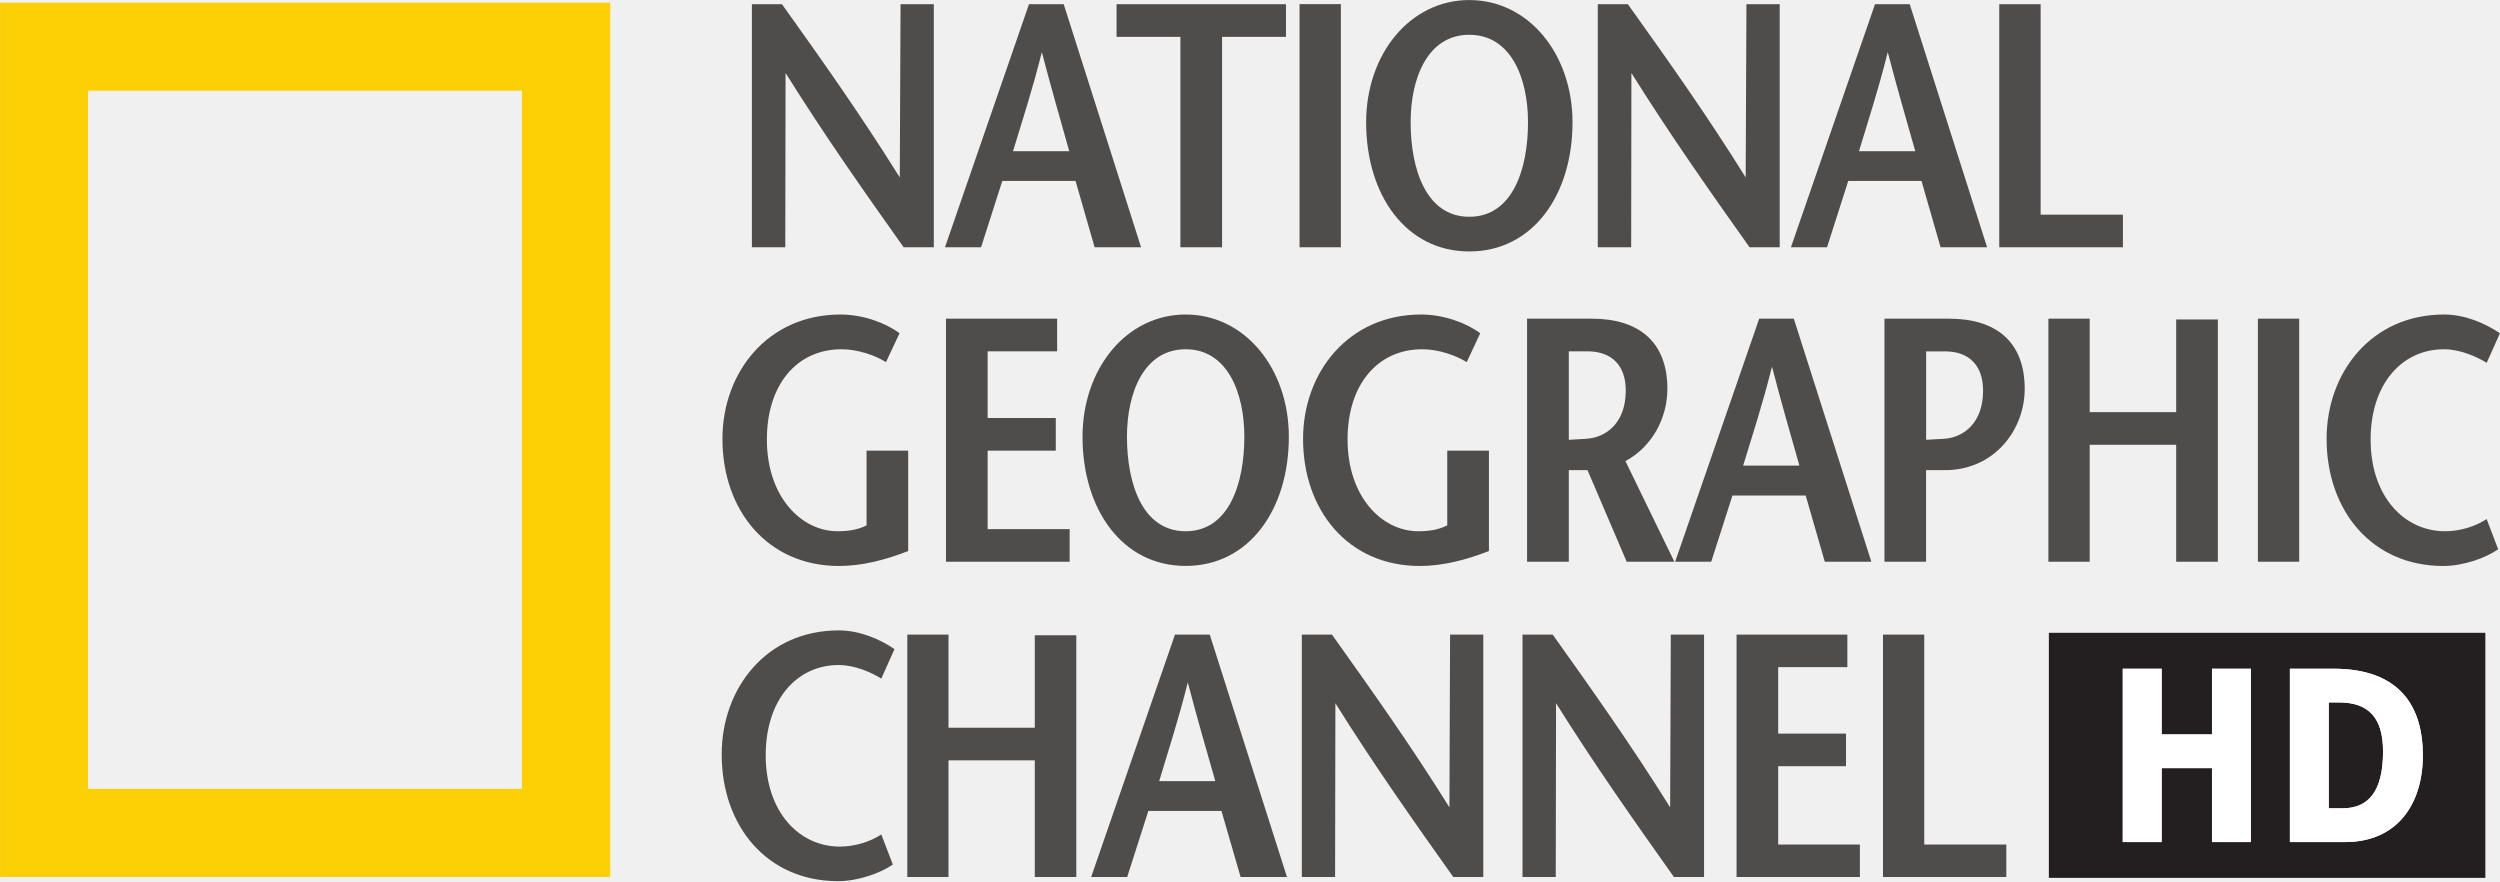
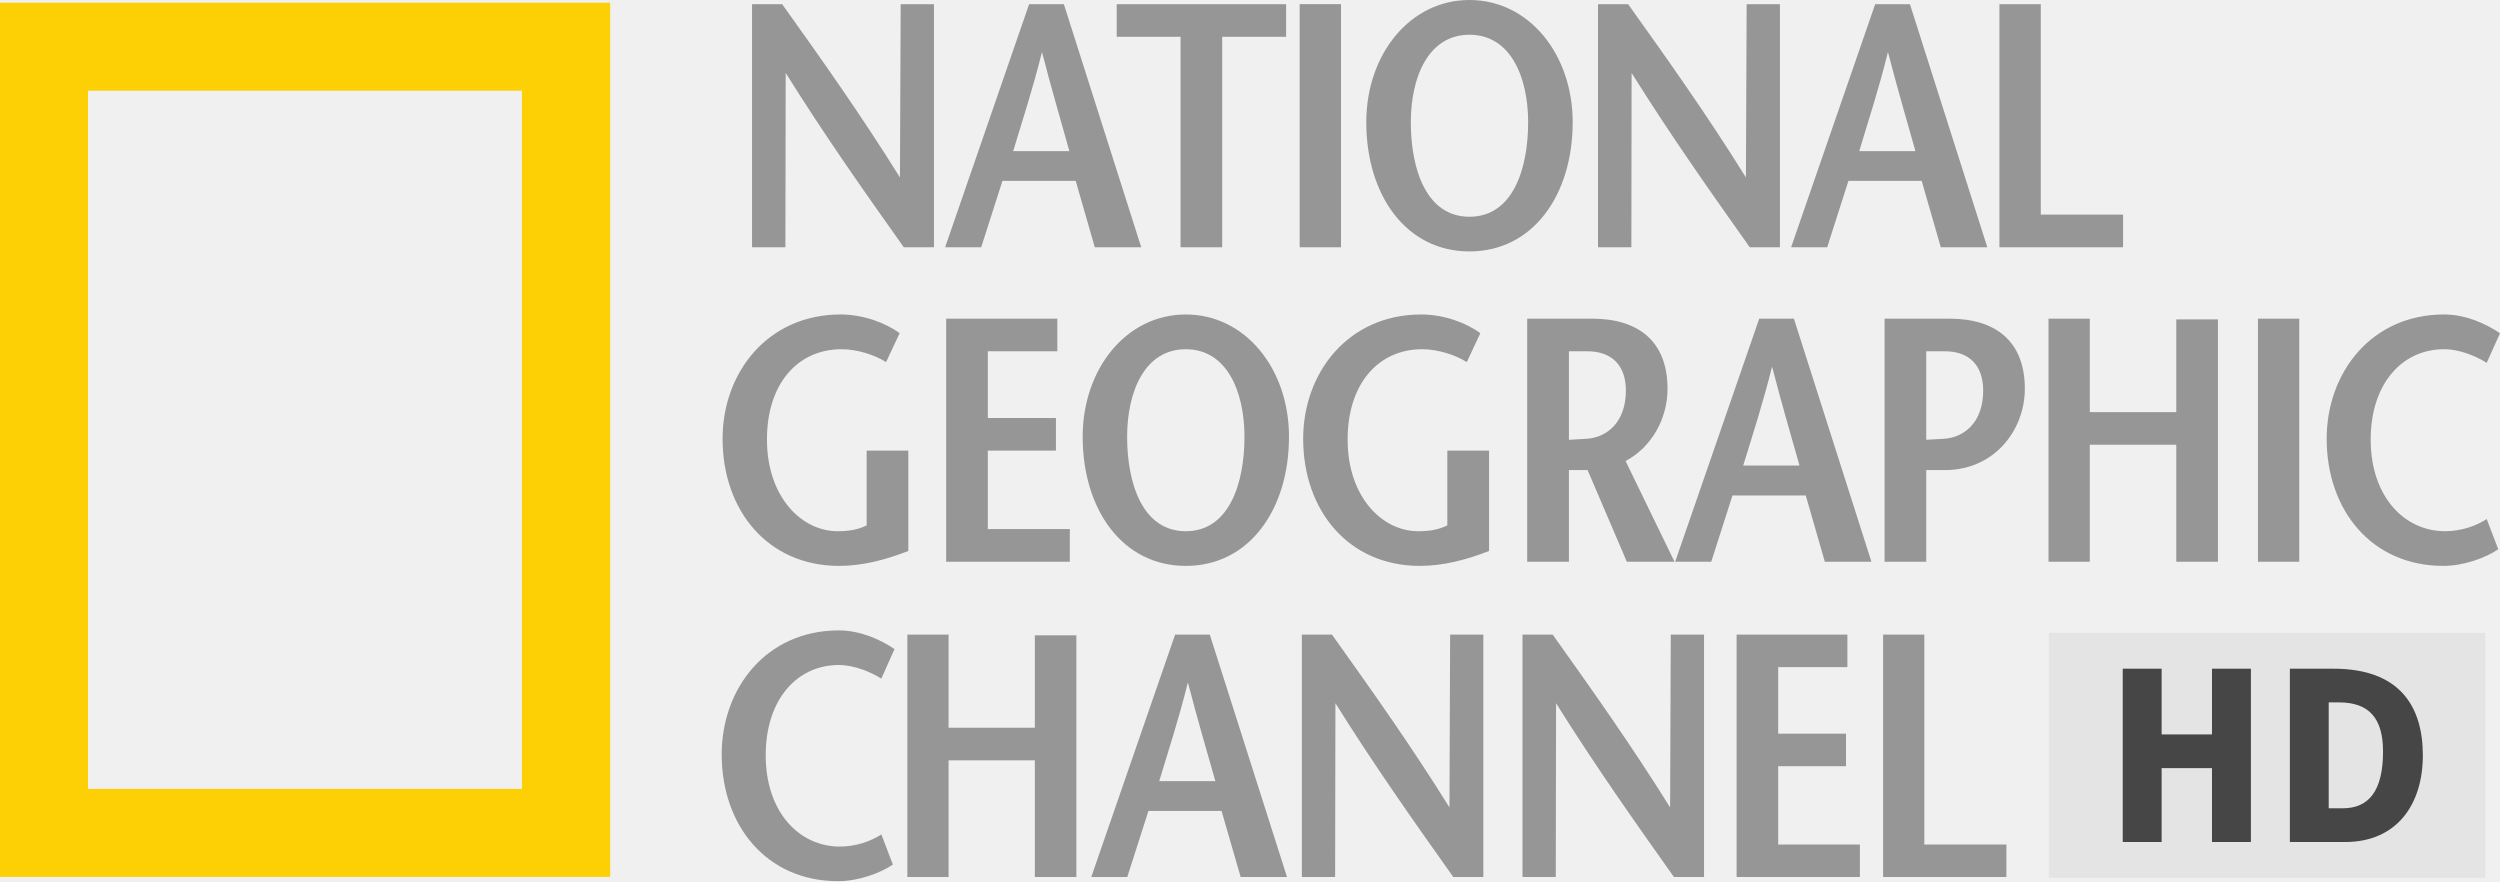
<svg xmlns="http://www.w3.org/2000/svg" version="1.0" width="1024" height="360.931" id="svg14620">
  <defs id="defs14622" />
-   <g transform="translate(-328.734,-510.4602)" id="layer1">
-     <g transform="matrix(24.07613,0,0,24.07613,-8741.064,-21861.856)" id="g14614">
-       <path d="m 378.21,942.653 7.383,0 0,-11.878 -7.383,0 0,11.878 z m 8.884,1.498 -10.38,0 0,-14.873 10.38,0 0,14.873 z" id="path2462" style="fill:#fdd005;fill-opacity:1;fill-rule:nonzero;stroke:none" />
-       <path d="m 416.331,941.182 0.175,0 c 0.506,0 0.749,0.264 0.749,0.835 0,0.691 -0.258,0.966 -0.688,0.966 l -0.236,0 0,-1.801 z m -4.761,-1.184 7.426,0 0,4.169 -7.426,0 0,-4.169 z m 1.919,1.728 0,-1.117 -0.662,0 0,2.949 0.662,0 0,-1.258 0.856,0 0,1.258 0.662,0 0,-2.949 -0.662,0 0,1.117 -0.856,0 z m 2.924,-1.117 -0.743,0 0,2.949 0.941,0 c 0.882,0 1.321,-0.644 1.321,-1.474 0,-0.84 -0.398,-1.475 -1.52,-1.475" id="path2464" style="fill:#231f20;fill-opacity:1;fill-rule:evenodd;stroke:none" />
-       <path d="m 413.489,941.726 0.856,0 0,-1.117 0.662,0 0,2.949 -0.662,0 0,-1.258 -0.856,0 0,1.258 -0.662,0 0,-2.949 0.662,0 0,1.117 z m 2.924,-1.117 c 1.123,0 1.52,0.635 1.52,1.475 0,0.83 -0.439,1.474 -1.321,1.474 l -0.941,0 0,-2.949 0.743,0 z m -0.081,0.574 0,1.801 0.236,0 c 0.43,0 0.688,-0.275 0.688,-0.966 0,-0.571 -0.242,-0.835 -0.749,-0.835 l -0.175,0" id="path2466" style="fill:#ffffff;fill-opacity:1;fill-rule:nonzero;stroke:none" />
-       <path d="m 408.142,940.582 -1.177,0 0,1.131 1.154,0 0,0.554 -1.154,0 0,1.333 1.39,0 0,0.552 -2.098,0 0,-4.124 1.885,0 0,0.554 z m -2.439,3.57 -0.512,0 c -0.672,-0.948 -1.337,-1.89 -2.005,-2.956 l -0.005,2.956 -0.566,0 0,-4.124 0.514,0 c 0.671,0.943 1.336,1.88 1.998,2.94 l 0.011,-2.94 0.566,0 0,4.124 z m -3.755,0 -0.511,0 c -0.672,-0.948 -1.339,-1.89 -2.005,-2.956 l -0.005,2.956 -0.566,0 0,-4.124 0.512,0 c 0.671,0.943 1.339,1.88 1.999,2.94 l 0.011,-2.94 0.565,0 0,4.124 z m -5.244,-4.124 0.59,0 1.314,4.124 -0.789,0 -0.325,-1.124 -1.244,0 -0.36,1.124 -0.613,0 1.426,-4.124 z m -0.27,2.493 0.955,0 c -0.155,-0.542 -0.302,-1.044 -0.468,-1.679 -0.159,0.635 -0.324,1.136 -0.487,1.679 z m -1.41,1.631 -0.706,0 0,-1.985 -1.468,0 0,1.985 -0.701,0 0,-4.124 0.701,0 0,1.585 1.468,0 0,-1.573 0.706,0 0,4.111 z m -3.317,-3.375 c -0.17,-0.106 -0.454,-0.231 -0.725,-0.231 -0.718,0 -1.242,0.596 -1.242,1.534 0,0.978 0.578,1.555 1.261,1.555 0.27,0 0.525,-0.089 0.706,-0.206 l 0.196,0.512 c -0.214,0.146 -0.59,0.282 -0.932,0.282 -1.214,0 -1.98,-0.943 -1.98,-2.156 0,-1.126 0.76,-2.11 1.991,-2.11 0.366,0 0.708,0.154 0.949,0.318 l -0.224,0.502 z m 27.311,-5.372 c -0.17,-0.107 -0.454,-0.231 -0.725,-0.231 -0.721,0 -1.249,0.596 -1.249,1.535 0,0.981 0.58,1.561 1.266,1.561 0.271,0 0.526,-0.089 0.708,-0.207 l 0.196,0.514 c -0.214,0.149 -0.591,0.284 -0.934,0.284 -1.218,0 -1.985,-0.945 -1.985,-2.163 0,-1.127 0.762,-2.115 1.998,-2.115 0.366,0 0.708,0.155 0.951,0.319 l -0.226,0.504 z m -3.189,3.384 -0.703,0 0,-4.135 0.703,0 0,4.135 z m -1.384,0 -0.709,0 0,-1.99 -1.471,0 0,1.99 -0.703,0 0,-4.135 0.703,0 0,1.59 1.471,0 0,-1.577 0.709,0 0,4.122 z m -4.963,0 -0.709,0 0,-4.135 1.105,0 c 0.791,0 1.281,0.39 1.281,1.194 0,0.696 -0.514,1.383 -1.359,1.383 l -0.319,0 0,1.559 z m 0,-2.075 c 0.055,-0.005 0.225,-0.01 0.295,-0.016 0.338,-0.018 0.674,-0.266 0.674,-0.821 0,-0.425 -0.235,-0.667 -0.65,-0.667 l -0.319,0 0,1.505 z m -2.841,-2.06 0.59,0 1.319,4.135 -0.792,0 -0.325,-1.127 -1.246,0 -0.361,1.127 -0.614,0 1.43,-4.135 z m -0.273,2.499 0.958,0 c -0.154,-0.542 -0.301,-1.045 -0.466,-1.683 -0.16,0.637 -0.325,1.14 -0.491,1.683 z m -1.169,1.636 -0.811,0 -0.667,-1.559 -0.318,0 0,1.559 -0.71,0 0,-4.135 1.105,0 c 0.792,0 1.282,0.39 1.282,1.194 0,0.496 -0.26,0.986 -0.714,1.229 l 0.833,1.712 z m -1.796,-3.58 0,1.506 c 0.059,-0.006 0.224,-0.011 0.295,-0.018 0.336,-0.018 0.674,-0.266 0.674,-0.821 0,-0.425 -0.236,-0.667 -0.656,-0.667 l -0.312,0 z m -1.359,1.69 0,1.708 c -0.379,0.147 -0.775,0.254 -1.176,0.254 -1.218,0 -1.986,-0.945 -1.986,-2.163 0,-1.127 0.769,-2.115 2.009,-2.115 0.385,0 0.769,0.142 1.005,0.319 l -0.23,0.491 c -0.19,-0.119 -0.486,-0.219 -0.757,-0.219 -0.755,0 -1.27,0.596 -1.27,1.535 0,0.981 0.59,1.561 1.2,1.561 0.189,0 0.347,-0.025 0.496,-0.1 l 0,-1.271 0.71,0 z m -5.159,1.961 c -1.081,0 -1.755,-0.963 -1.755,-2.197 0,-1.157 0.744,-2.08 1.755,-2.08 1.01,0 1.755,0.922 1.755,2.08 0,1.235 -0.674,2.197 -1.755,2.197 z m 0,-0.59 c 0.738,0 0.998,-0.815 0.998,-1.607 0,-0.761 -0.295,-1.489 -0.998,-1.489 -0.704,0 -0.999,0.728 -0.999,1.489 0,0.792 0.26,1.607 0.999,1.607 z m -2.186,-3.061 -1.183,0 0,1.135 1.159,0 0,0.555 -1.159,0 0,1.335 1.395,0 0,0.555 -2.104,0 0,-4.135 1.891,0 0,0.555 z m -2.535,1.69 0,1.708 c -0.379,0.147 -0.774,0.254 -1.176,0.254 -1.216,0 -1.984,-0.945 -1.984,-2.163 0,-1.127 0.767,-2.115 2.009,-2.115 0.383,0 0.767,0.142 1.004,0.319 l -0.231,0.491 c -0.188,-0.119 -0.484,-0.219 -0.755,-0.219 -0.757,0 -1.271,0.596 -1.271,1.535 0,0.981 0.591,1.561 1.201,1.561 0.188,0 0.347,-0.025 0.495,-0.1 l 0,-1.271 0.709,0 z m 18.562,-7.595 0.704,0 0,3.58 1.4,0 0,0.555 -2.104,0 0,-4.135 z m -2.114,0 0.591,0 1.316,4.135 -0.791,0 -0.325,-1.129 -1.246,0 -0.361,1.129 -0.614,0 1.43,-4.135 z m -0.271,2.5 0.956,0 c -0.154,-0.545 -0.301,-1.046 -0.468,-1.685 -0.159,0.639 -0.325,1.14 -0.489,1.685 z m -1.349,1.635 -0.514,0 c -0.674,-0.95 -1.341,-1.896 -2.01,-2.965 l -0.004,2.965 -0.568,0 0,-4.135 0.512,0 c 0.675,0.945 1.343,1.885 2.004,2.947 l 0.013,-2.947 0.566,0 0,4.135 z m -5.282,0.071 c -1.081,0 -1.755,-0.963 -1.755,-2.197 0,-1.159 0.745,-2.08 1.755,-2.08 1.011,0 1.756,0.921 1.756,2.08 0,1.235 -0.674,2.197 -1.756,2.197 z m 0,-0.59 c 0.74,0 0.999,-0.816 0.999,-1.607 0,-0.762 -0.295,-1.489 -0.999,-1.489 -0.703,0 -0.998,0.726 -0.998,1.489 0,0.791 0.26,1.607 0.998,1.607 z m -2.185,0.519 -0.703,0 0,-4.136 0.703,0 0,4.136 z m -2.73,0 0,-3.58 -1.086,0 0,-0.555 2.882,0 0,0.555 -1.087,0 0,3.58 -0.709,0 z m -2.576,-4.135 0.591,0 1.316,4.135 -0.79,0 -0.325,-1.129 -1.246,0 -0.361,1.129 -0.614,0 1.429,-4.135 z m -0.271,2.5 0.956,0 c -0.152,-0.545 -0.3,-1.046 -0.466,-1.685 -0.16,0.639 -0.325,1.14 -0.49,1.685 z m -1.347,1.635 -0.514,0 c -0.674,-0.95 -1.341,-1.896 -2.009,-2.965 l -0.005,2.965 -0.568,0 0,-4.135 0.512,0 c 0.675,0.945 1.341,1.885 2.004,2.947 l 0.013,-2.947 0.566,0 0,4.135 z m 16.148,6.59 0.701,0 0,3.571 1.396,0 0,0.552 -2.098,0 0,-4.124" id="path2468" style="fill:#4f4c4c;fill-opacity:1;fill-rule:nonzero;stroke:none" />
-     </g>
+   <g id="g4150">
+     <path style="fill:#fdd005;fill-opacity:1;fill-rule:nonzero;stroke:none" id="path2462" d="m 36.036,323.132 177.742,0 0,-285.973 -177.742,0 0,285.973 z m 213.886,36.054 -249.922,0 0,-358.072 249.922,0 0,358.072 z" />
+     <path style="fill:#e4e4e4;fill-opacity:1;fill-rule:evenodd;stroke:none" id="path2464" d="m 953.848,287.71 4.213,0 c 12.189,0 18.027,6.35 18.027,20.104 0,16.643 -6.2,23.264 -16.552,23.264 l -5.688,0 0,-43.367 z m -114.632,-28.5 178.789,0 0,100.373 -178.789,0 0,-100.373 z m 46.196,41.592 0,-26.905 -15.95,0 0,70.994 15.95,0 0,-30.276 20.615,0 0,30.276 15.95,0 0,-70.994 -15.95,0 0,26.905 -20.615,0 z m 70.393,-26.905 -17.877,0 0,70.994 22.662,0 c 21.247,0 31.811,-15.499 31.811,-35.482 0,-20.224 -9.57,-35.512 -36.596,-35.512" />
+     <path style="fill:#464646;fill-opacity:1;fill-rule:nonzero;stroke:none" id="path2466" d="m 885.412,300.801 20.615,0 0,-26.905 15.95,0 0,70.994 -15.95,0 0,-30.276 -20.615,0 0,30.276 -15.95,0 0,-70.994 15.95,0 0,26.905 z m 70.393,-26.905 c 27.025,0 36.596,15.288 36.596,35.512 0,19.983 -10.563,35.482 -31.811,35.482 l -22.662,0 0,-70.994 17.877,0 z m -1.957,13.814 0,43.367 5.688,0 c 10.353,0 16.552,-6.621 16.552,-23.264 0,-13.753 -5.838,-20.104 -18.027,-20.104 l -4.213,0" />
+     <path style="fill:#969696;fill-opacity:1;fill-rule:nonzero;stroke:none" id="path2468" d="m 756.695,273.264 -28.35,0 0,27.236 27.778,0 0,13.332 -27.778,0 0,32.081 33.466,0 0,13.302 -50.5,0 0,-99.284 45.384,0 0,13.332 z m -58.716,85.952 -12.339,0 c -16.191,-22.812 -32.202,-45.504 -48.273,-71.175 l -0.12,71.175 -13.633,0 0,-99.284 12.369,0 c 16.161,22.692 32.172,45.263 48.092,70.784 l 0.27,-70.784 13.633,0 0,99.284 z m -90.406,0 -12.309,0 c -16.191,-22.812 -32.232,-45.504 -48.273,-71.175 l -0.12,71.175 -13.633,0 0,-99.284 12.339,0 c 16.161,22.692 32.232,45.263 48.122,70.784 l 0.272,-70.784 13.603,0 0,99.284 z m -126.249,-99.284 14.205,0 31.63,99.284 -18.99,0 -7.825,-27.056 -29.945,0 -8.667,27.056 -14.747,0 34.339,-99.284 z m -6.501,60.01 22.993,0 c -3.732,-13.061 -7.283,-25.129 -11.256,-40.418 -3.822,15.288 -7.795,27.357 -11.737,40.418 z m -33.947,39.274 -17.004,0 0,-47.791 -35.332,0 0,47.791 -16.883,0 0,-99.284 16.883,0 0,38.161 35.332,0 0,-37.86 17.004,0 0,98.983 z m -79.873,-81.257 c -4.093,-2.558 -10.925,-5.568 -17.455,-5.568 -17.275,0 -29.915,14.355 -29.915,36.927 0,23.534 13.904,37.438 30.366,37.438 6.501,0 12.64,-2.138 17.004,-4.966 l 4.725,12.339 c -5.146,3.521 -14.205,6.802 -22.451,6.802 -29.222,0 -47.671,-22.692 -47.671,-51.914 0,-27.116 18.298,-50.801 47.942,-50.801 8.818,0 17.034,3.702 22.842,7.644 l -5.387,12.098 z M 1018.553,148.61 c -4.093,-2.588 -10.925,-5.568 -17.455,-5.568 -17.365,0 -30.065,14.355 -30.065,36.957 0,23.625 13.964,37.589 30.486,37.589 6.531,0 12.67,-2.136 17.034,-4.996 l 4.725,12.369 c -5.146,3.581 -14.235,6.832 -22.481,6.832 -29.313,0 -47.791,-22.752 -47.791,-52.065 0,-27.146 18.358,-50.921 48.092,-50.921 8.818,0 17.034,3.732 22.902,7.674 l -5.447,12.128 z m -76.773,81.468 -16.921,0 0,-99.555 16.921,0 0,99.555 z m -33.315,0 -17.064,0 0,-47.911 -35.422,0 0,47.911 -16.913,0 0,-99.555 16.913,0 0,38.281 35.422,0 0,-37.98 17.064,0 0,99.254 z m -119.478,0 -17.064,0 0,-99.555 26.604,0 c 19.05,0 30.848,9.39 30.848,28.741 0,16.763 -12.369,33.285 -32.713,33.285 l -7.674,0 0,37.529 z m 0,-49.958 c 1.324,-0.12 5.417,-0.241 7.102,-0.392 8.126,-0.421 16.221,-6.41 16.221,-19.773 0,-10.232 -5.658,-16.071 -15.649,-16.071 l -7.674,0 0,36.235 z m -68.406,-49.597 14.205,0 31.75,99.555 -19.08,0 -7.825,-27.146 -30.005,0 -8.697,27.146 -14.777,0 34.429,-99.555 z m -6.561,60.16 23.053,0 c -3.702,-13.061 -7.253,-25.16 -11.226,-40.508 -3.852,15.349 -7.825,27.447 -11.827,40.508 z m -28.139,39.395 -19.532,0 -16.071,-37.529 -7.644,0 0,37.529 -17.094,0 0,-99.555 26.604,0 c 19.08,0 30.878,9.39 30.878,28.741 0,11.948 -6.26,23.745 -17.184,29.584 l 20.043,41.23 z m -43.247,-86.193 0,36.265 c 1.416,-0.144 5.387,-0.272 7.102,-0.421 8.096,-0.421 16.221,-6.41 16.221,-19.773 0,-10.232 -5.688,-16.071 -15.8,-16.071 l -7.524,0 z m -32.713,40.689 0,41.11 c -9.119,3.551 -18.659,6.109 -28.32,6.109 -29.313,0 -47.821,-22.752 -47.821,-52.065 0,-27.146 18.509,-50.921 48.363,-50.921 9.269,0 18.509,3.431 24.197,7.674 l -5.538,11.827 c -4.574,-2.859 -11.707,-5.267 -18.238,-5.267 -18.177,0 -30.577,14.355 -30.577,36.957 0,23.625 14.205,37.589 28.891,37.589 4.544,0 8.366,-0.602 11.948,-2.408 l 0,-30.607 17.094,0 z m -124.203,47.219 c -26.032,0 -42.254,-23.173 -42.254,-52.907 0,-27.868 17.907,-50.078 42.254,-50.078 24.317,0 42.254,22.21 42.254,50.078 0,29.734 -16.221,52.907 -42.254,52.907 z m 0,-14.205 c 17.756,0 24.016,-19.622 24.016,-38.702 0,-18.328 -7.102,-35.843 -24.016,-35.843 -16.944,0 -24.046,17.515 -24.046,35.843 0,19.08 6.26,38.702 24.046,38.702 z m -52.636,-73.703 -28.47,0 0,27.326 27.898,0 0,13.362 -27.898,0 0,32.142 33.586,0 0,13.362 -50.65,0 0,-99.555 45.534,0 0,13.362 z m -61.033,40.689 0,41.11 c -9.119,3.551 -18.629,6.109 -28.32,6.109 -29.283,0 -47.761,-22.752 -47.761,-52.065 0,-27.146 18.478,-50.921 48.363,-50.921 9.209,0 18.478,3.431 24.166,7.674 l -5.568,11.827 c -4.514,-2.859 -11.647,-5.267 -18.177,-5.267 -18.238,0 -30.607,14.355 -30.607,36.957 0,23.625 14.235,37.589 28.921,37.589 4.514,0 8.366,-0.602 11.918,-2.408 l 0,-30.607 17.064,0 z M 818.962,1.716 l 16.944,0 0,86.193 33.707,0 0,13.362 -50.65,0 0,-99.555 z m -50.891,0 14.235,0 31.69,99.555 -19.05,0 -7.825,-27.176 -30.005,0 -8.697,27.176 -14.777,0 34.429,-99.555 z m -6.531,60.19 23.023,0 c -3.702,-13.121 -7.253,-25.19 -11.256,-40.568 -3.822,15.379 -7.825,27.447 -11.767,40.568 z m -32.473,39.364 -12.369,0 C 700.477,78.398 684.406,55.616 668.305,29.885 l -0.096,71.386 -13.663,0 0,-99.555 12.339,0 c 16.251,22.752 32.322,45.384 48.243,70.964 l 0.301,-70.964 13.633,0 0,99.555 z m -127.182,1.714 c -26.032,0 -42.254,-23.173 -42.254,-52.907 0,-27.898 17.937,-50.078 42.254,-50.078 24.347,0 42.284,22.18 42.284,50.078 0,29.734 -16.221,52.907 -42.284,52.907 z m 0,-14.205 c 17.816,0 24.046,-19.652 24.046,-38.702 0,-18.358 -7.102,-35.843 -24.046,-35.843 -16.913,0 -24.016,17.485 -24.016,35.843 0,19.05 6.26,38.702 24.016,38.702 z m -52.606,12.489 -16.932,0 0,-99.576 16.932,0 0,99.576 z m -65.728,0 0,-86.193 -26.153,0 0,-13.362 69.399,0 0,13.362 -26.183,0 0,86.193 -17.064,0 z m -62.026,-99.555 14.235,0 31.69,99.555 -19.02,0 -7.825,-27.176 -30.005,0 -8.697,27.176 -14.777,0 34.399,-99.555 z m -6.531,60.19 23.023,0 c -3.672,-13.121 -7.223,-25.19 -11.226,-40.568 -3.852,15.379 -7.825,27.447 -11.797,40.568 z m -32.443,39.364 -12.369,0 C 353.961,78.397 337.89,55.615 321.82,29.883 l -0.12,71.386 -13.663,0 0,-99.555 12.339,0 C 336.626,24.466 352.667,47.098 368.618,72.679 l 0.301,-70.964 13.633,0 0,99.555 z m 388.769,158.662 16.883,0 0,85.982 33.616,0 0,13.302 -50.5,0 0,-99.284" />
  </g>
</svg>
